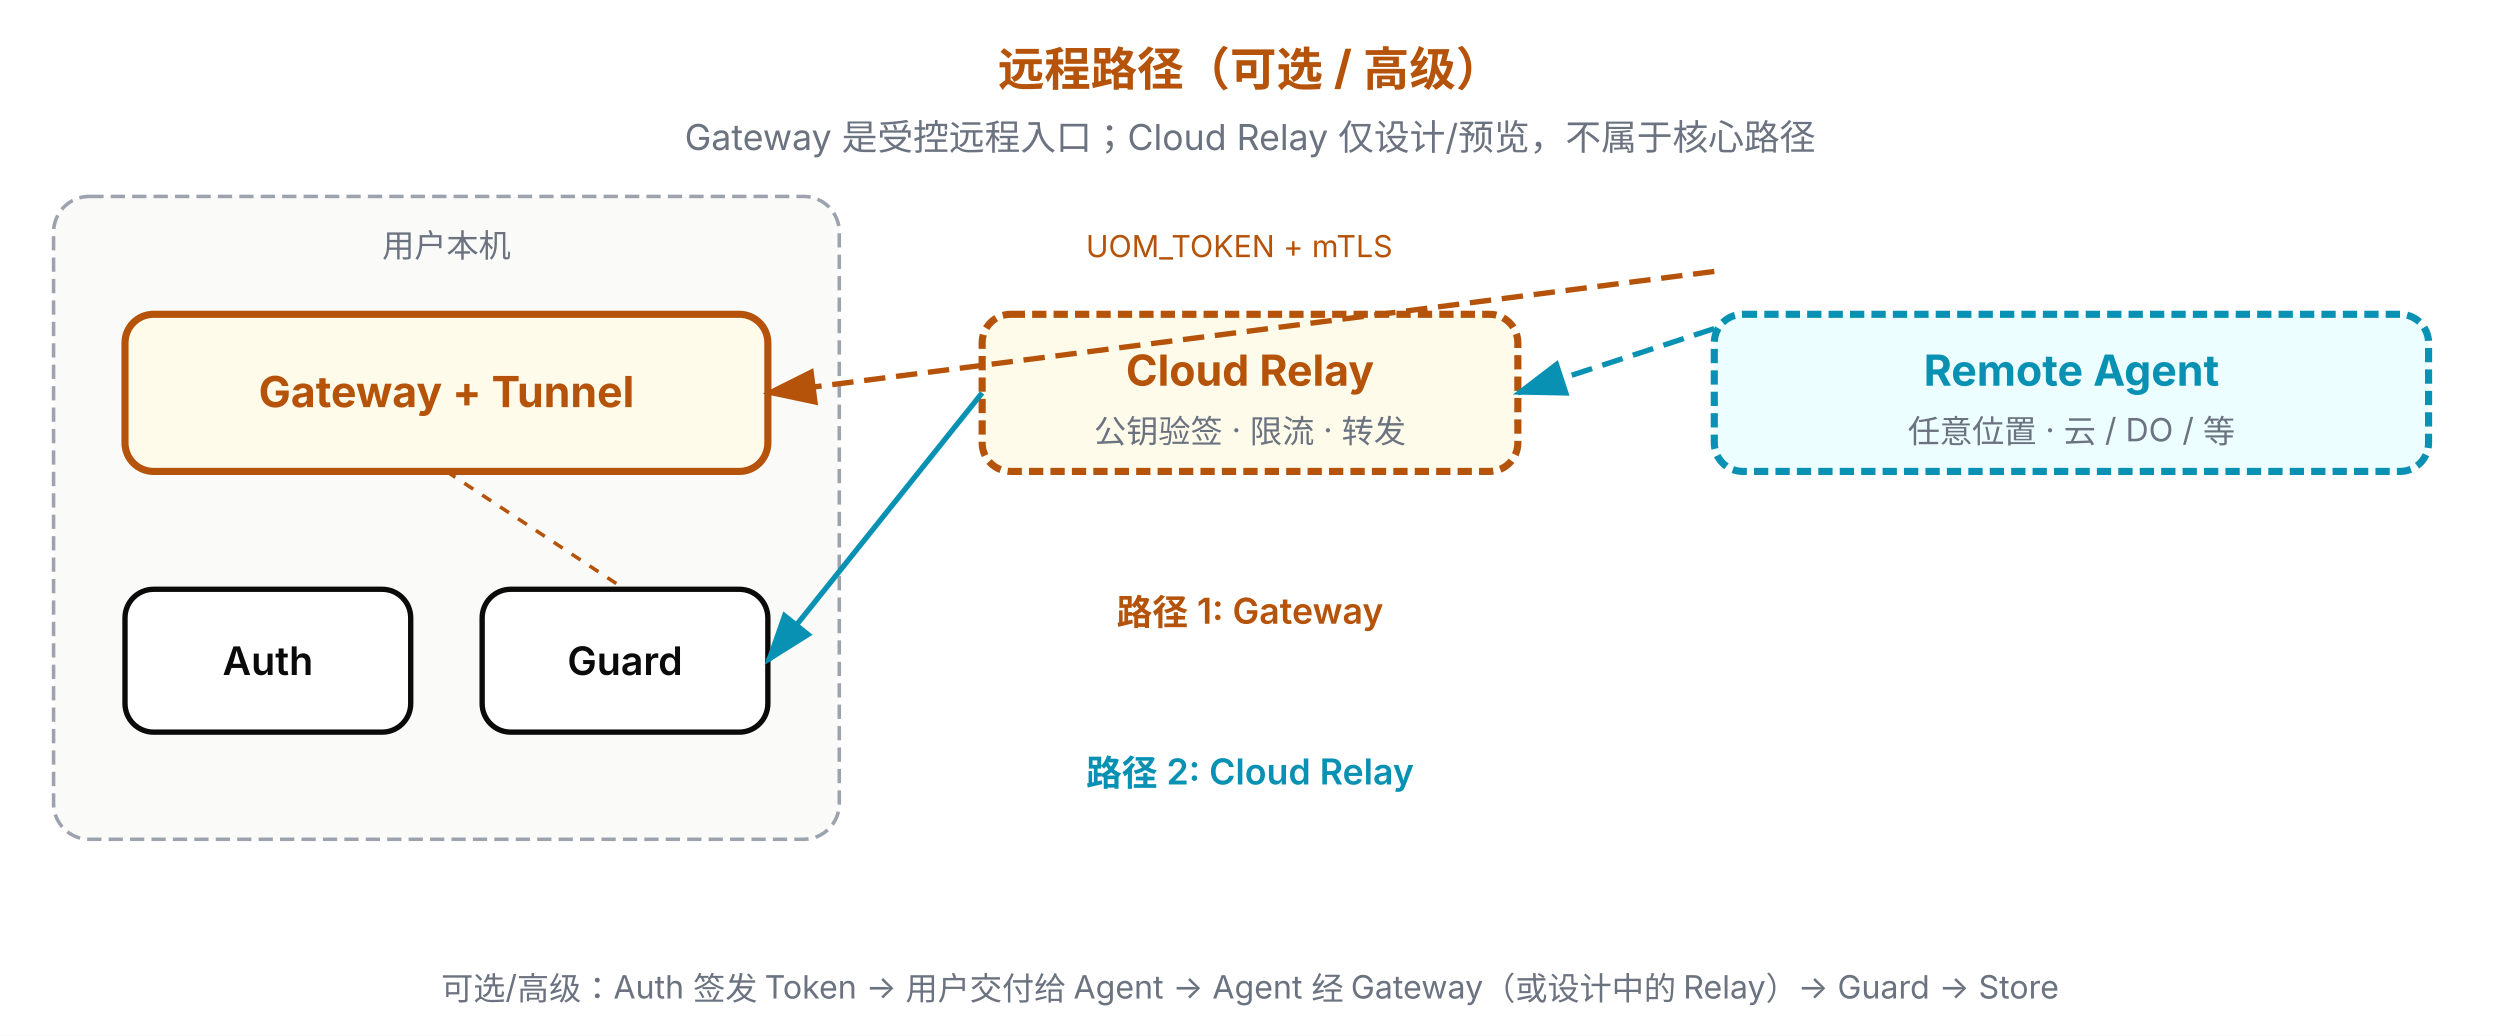
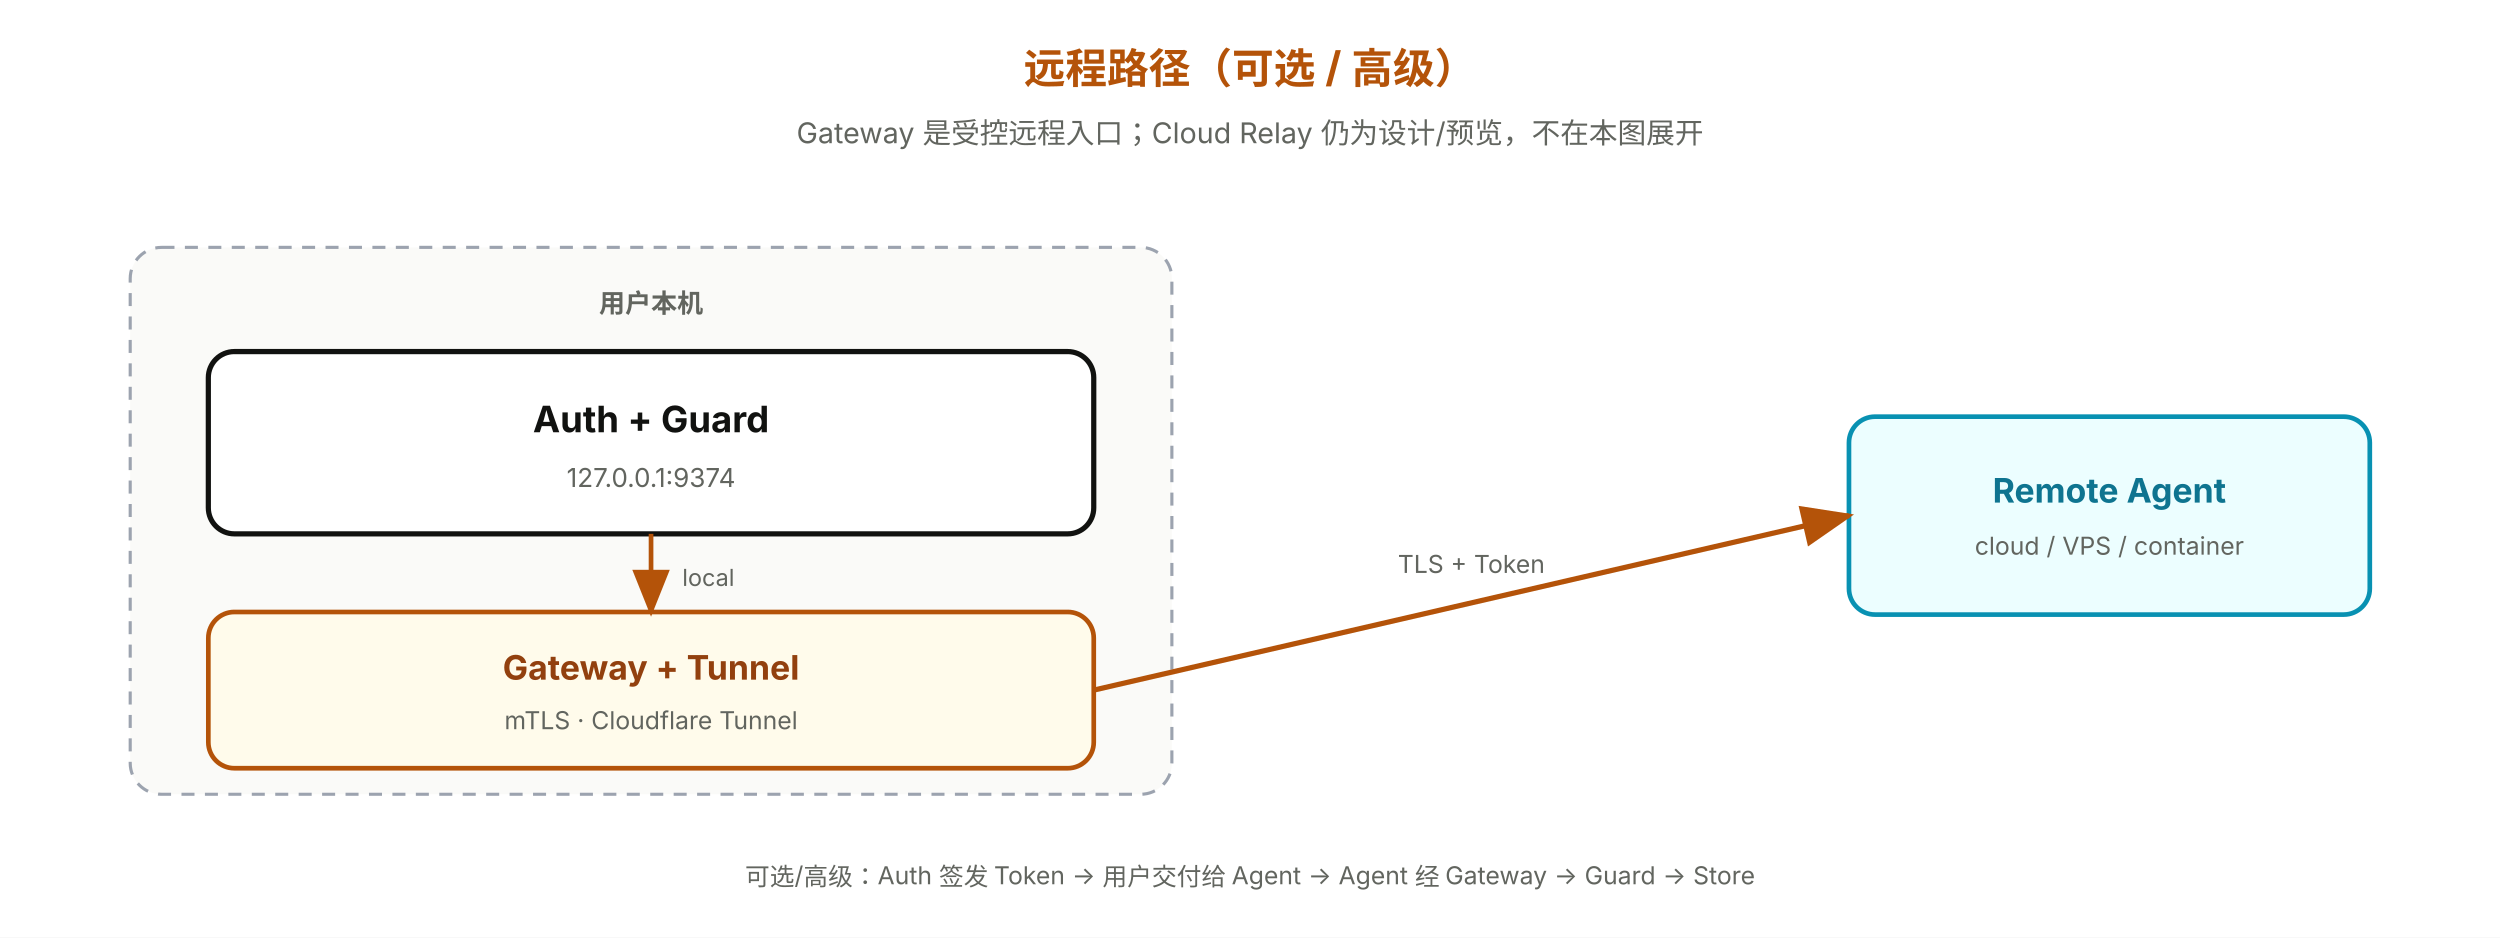
- <svg xmlns="http://www.w3.org/2000/svg" viewBox="0 0 700 290" role="img" aria-label="远程路径">
-   <rect x="0" y="0" width="700" height="290" fill="#FFFFFF" />
+ <svg xmlns="http://www.w3.org/2000/svg" viewBox="0 0 960 360" role="img" aria-label="远程路径">
+   <rect x="0" y="0" width="960" height="360" fill="#FFFFFF" />
  <defs>
-     <marker id="g" markerWidth="10" markerHeight="7" refX="9" refY="3.5" orient="auto">
-       <polygon points="0 0,10 3.5,0 7" fill="#B45309" />
-     </marker>
-     <marker id="r" markerWidth="10" markerHeight="7" refX="9" refY="3.5" orient="auto">
-       <polygon points="0 0,10 3.5,0 7" fill="#0891B2" />
-     </marker>
-     <marker id="a" markerWidth="10" markerHeight="7" refX="9" refY="3.5" orient="auto">
-       <polygon points="0 0,10 3.5,0 7" fill="#0A0A0A" />
+     <marker id="arrow" markerWidth="10" markerHeight="8" refX="9" refY="4" orient="auto">
+       <polygon points="0 0,10 4,0 8" fill="#B45309" />
    </marker>
  </defs>
-   <text x="350" y="24" text-anchor="middle" fill="#B45309" font-size="13" font-family="Inter, system-ui, sans-serif" font-weight="700">远程路径（可选 / 高级）</text>
-   <text x="350" y="42" text-anchor="middle" fill="#6B7280" font-size="10" font-family="Inter, system-ui, sans-serif">Gateway 是受控远程入口；Cloud Relay 仅设计/预览，不属于核心路径</text>
-   <rect x="15" y="55" width="220" height="180" rx="10" fill="#FAFAF8" stroke="#9CA3AF" stroke-width="1" stroke-dasharray="4 2" />
-   <text x="125" y="72" text-anchor="middle" fill="#6B7280" font-size="9" font-family="Inter, system-ui, sans-serif">用户本机</text>
-   <rect x="35" y="88" width="180" height="44" rx="8" fill="#FFFBEB" stroke="#B45309" stroke-width="2" />
-   <text x="125" y="114" text-anchor="middle" fill="#B45309" font-size="12" font-family="Inter, system-ui, sans-serif" font-weight="700">Gateway + Tunnel</text>
-   <rect x="35" y="165" width="80" height="40" rx="8" fill="#FFFFFF" stroke="#0A0A0A" stroke-width="1.5" />
-   <text x="75" y="189" text-anchor="middle" fill="#0A0A0A" font-size="11" font-family="Inter, system-ui, sans-serif" font-weight="600">Auth</text>
-   <rect x="135" y="165" width="80" height="40" rx="8" fill="#FFFFFF" stroke="#0A0A0A" stroke-width="1.5" />
-   <text x="175" y="189" text-anchor="middle" fill="#0A0A0A" font-size="11" font-family="Inter, system-ui, sans-serif" font-weight="600">Guard</text>
-   <rect x="275" y="88" width="150" height="44" rx="8" fill="#FFFBEB" stroke="#B45309" stroke-width="2" stroke-dasharray="4 2" />
-   <text x="350" y="108" text-anchor="middle" fill="#B45309" font-size="12" font-family="Inter, system-ui, sans-serif" font-weight="700">Cloud Relay</text>
-   <text x="350" y="124" text-anchor="middle" fill="#6B7280" font-size="9" font-family="Inter, system-ui, sans-serif">公钥验签 · 限流 · 转发</text>
-   <rect x="480" y="88" width="200" height="44" rx="8" fill="#ECFEFF" stroke="#0891B2" stroke-width="2" stroke-dasharray="4 2" />
-   <text x="580" y="108" text-anchor="middle" fill="#0891B2" font-size="12" font-family="Inter, system-ui, sans-serif" font-weight="700">Remote Agent</text>
-   <text x="580" y="124" text-anchor="middle" fill="#6B7280" font-size="9" font-family="Inter, system-ui, sans-serif">任意位置 · 云 / DO / 等</text>
-   <text x="350" y="175" text-anchor="middle" fill="#B45309" font-size="10" font-family="Inter, system-ui, sans-serif" font-weight="600">路径 1: Gateway</text>
-   <text x="350" y="220" text-anchor="middle" fill="#0891B2" font-size="10" font-family="Inter, system-ui, sans-serif" font-weight="600">路径 2: Cloud Relay</text>
-   <line x1="480" y1="76" x2="215" y2="110" stroke="#B45309" stroke-width="1.5" marker-end="url(#g)" stroke-dasharray="6 3" />
-   <text x="347" y="72" text-anchor="middle" fill="#B45309" font-size="8.5" font-family="Inter, system-ui, sans-serif">UOM_TOKEN + mTLS</text>
-   <line x1="125" y1="132" x2="175" y2="165" stroke="#B45309" stroke-width="1" stroke-dasharray="3 3" />
-   <line x1="480" y1="92" x2="425" y2="110" stroke="#0891B2" stroke-width="1.5" marker-end="url(#r)" stroke-dasharray="6 3" />
-   <line x1="275" y1="110" x2="215" y2="185" stroke="#0891B2" stroke-width="1.5" marker-end="url(#r)" />
-   <text x="350" y="280" text-anchor="middle" fill="#6B7280" font-size="9" font-family="Inter, system-ui, sans-serif">可选/高级：Auth 签发 Token → 用户交付给 Agent → Agent 经 Gateway（或设计中的 Relay）→ Guard → Store</text>
+   <text x="480" y="32" text-anchor="middle" fill="#B45309" font-family="Inter, system-ui, sans-serif" font-size="16" font-weight="700">远程路径（可选 / 高级）</text>
+   <text x="480" y="55" text-anchor="middle" fill="#62655F" font-family="Inter, system-ui, sans-serif" font-size="11">Gateway 是受控远程入口；Cloud Relay 仍为设计/预览，不在本图展开</text>
+   <rect x="50" y="95" width="400" height="210" rx="12" fill="#FAFAF8" stroke="#9CA3AF" stroke-width="1.2" stroke-dasharray="5 4" />
+   <text x="250" y="120" text-anchor="middle" fill="#62655F" font-family="Inter, system-ui, sans-serif" font-size="10" font-weight="600">用户本机</text>
+   <rect x="80" y="135" width="340" height="70" rx="10" fill="#FFFFFF" stroke="#111210" stroke-width="2" />
+   <text x="250" y="166" text-anchor="middle" fill="#111210" font-family="Inter, system-ui, sans-serif" font-size="14" font-weight="700">Auth + Guard</text>
+   <text x="250" y="187" text-anchor="middle" fill="#62655F" font-family="Inter, system-ui, sans-serif" font-size="10">127.0.0.1:9374</text>
+   <rect x="80" y="235" width="340" height="60" rx="10" fill="#FFFBEB" stroke="#B45309" stroke-width="1.8" />
+   <text x="250" y="261" text-anchor="middle" fill="#92400E" font-family="Inter, system-ui, sans-serif" font-size="13" font-weight="700">Gateway + Tunnel</text>
+   <text x="250" y="280" text-anchor="middle" fill="#62655F" font-family="Inter, system-ui, sans-serif" font-size="9.5">mTLS · Cloudflare Tunnel</text>
+   <rect x="710" y="160" width="200" height="76" rx="10" fill="#ECFEFF" stroke="#0891B2" stroke-width="1.8" />
+   <text x="810" y="193" text-anchor="middle" fill="#0E7490" font-family="Inter, system-ui, sans-serif" font-size="13" font-weight="700">Remote Agent</text>
+   <text x="810" y="213" text-anchor="middle" fill="#62655F" font-family="Inter, system-ui, sans-serif" font-size="9.5">cloud / VPS / container</text>
+   <line x1="250" y1="205" x2="250" y2="235" stroke="#B45309" stroke-width="1.8" marker-end="url(#arrow)" />
+   <text x="262" y="225" text-anchor="start" fill="#62655F" font-family="Inter, system-ui, sans-serif" font-size="9">local</text>
+   <line x1="420" y1="265" x2="710" y2="198" stroke="#B45309" stroke-width="2" marker-end="url(#arrow)" />
+   <text x="565" y="220" text-anchor="middle" fill="#62655F" font-family="Inter, system-ui, sans-serif" font-size="9.5">TLS + Token</text>
+   <text x="480" y="340" text-anchor="middle" fill="#62655F" font-family="Inter, system-ui, sans-serif" font-size="9.5">可选/高级：Auth 签发 Token → 用户交付给 Agent → Agent 经 Gateway → Guard → Store</text>
</svg>
